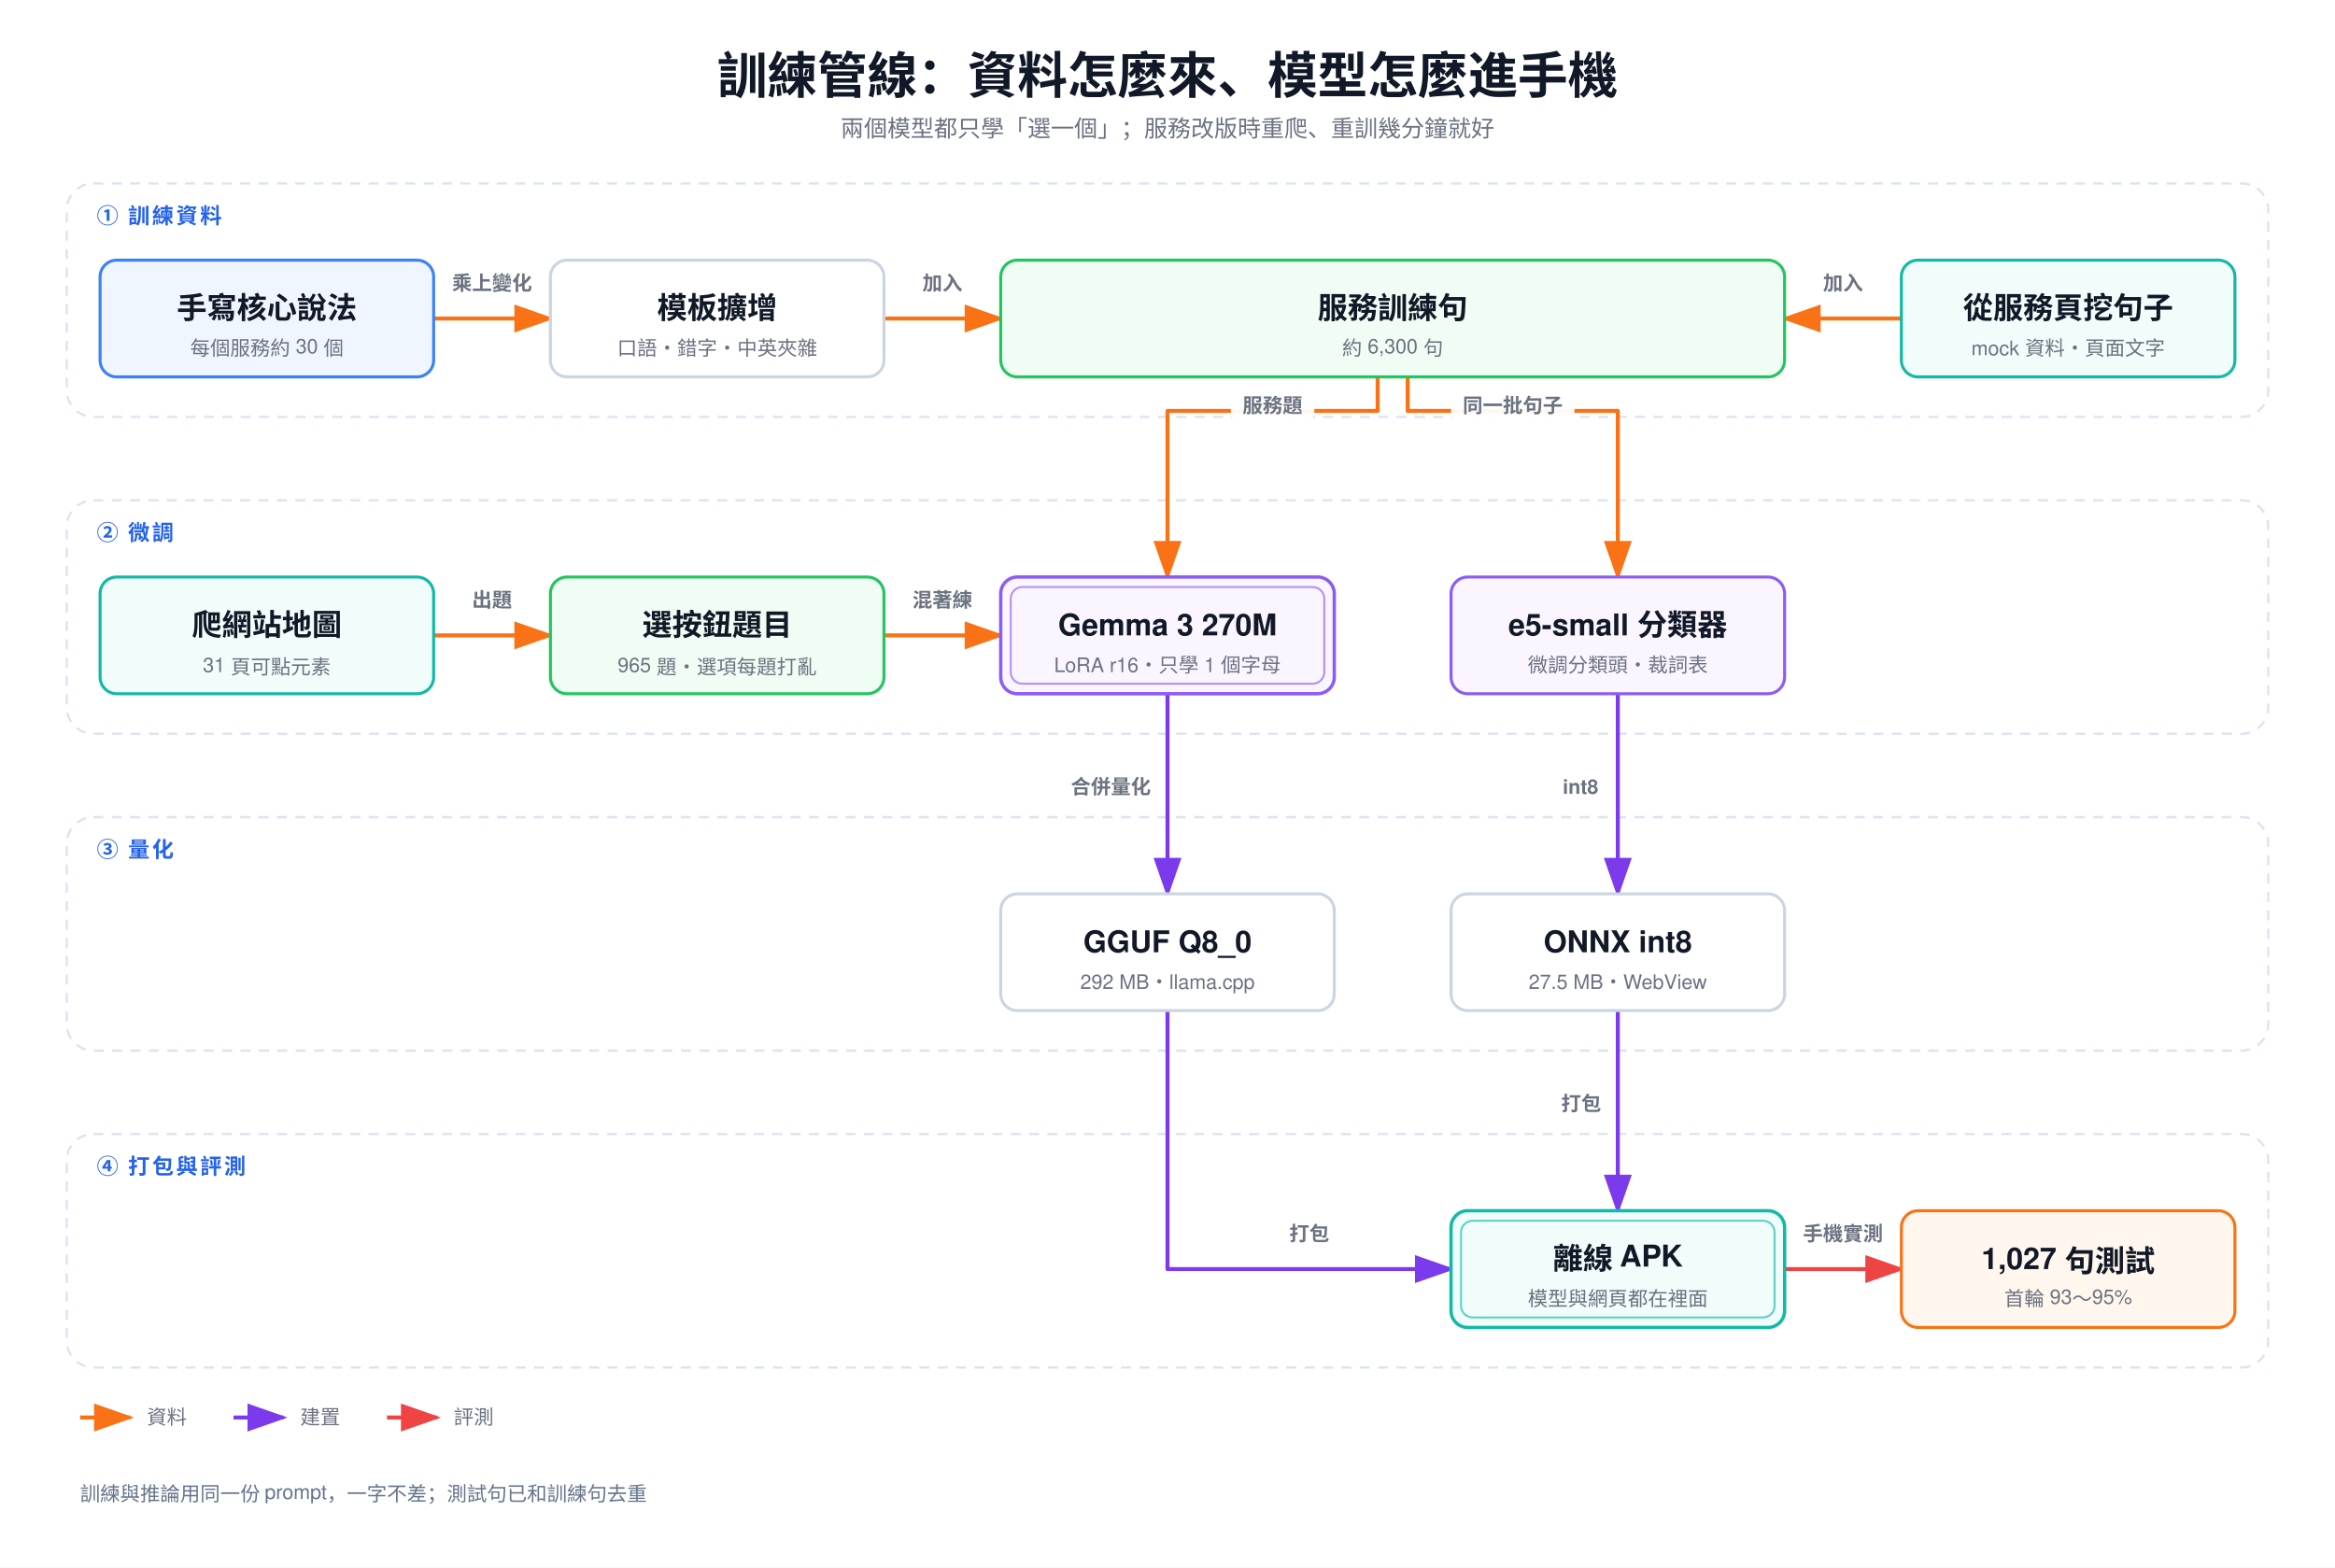
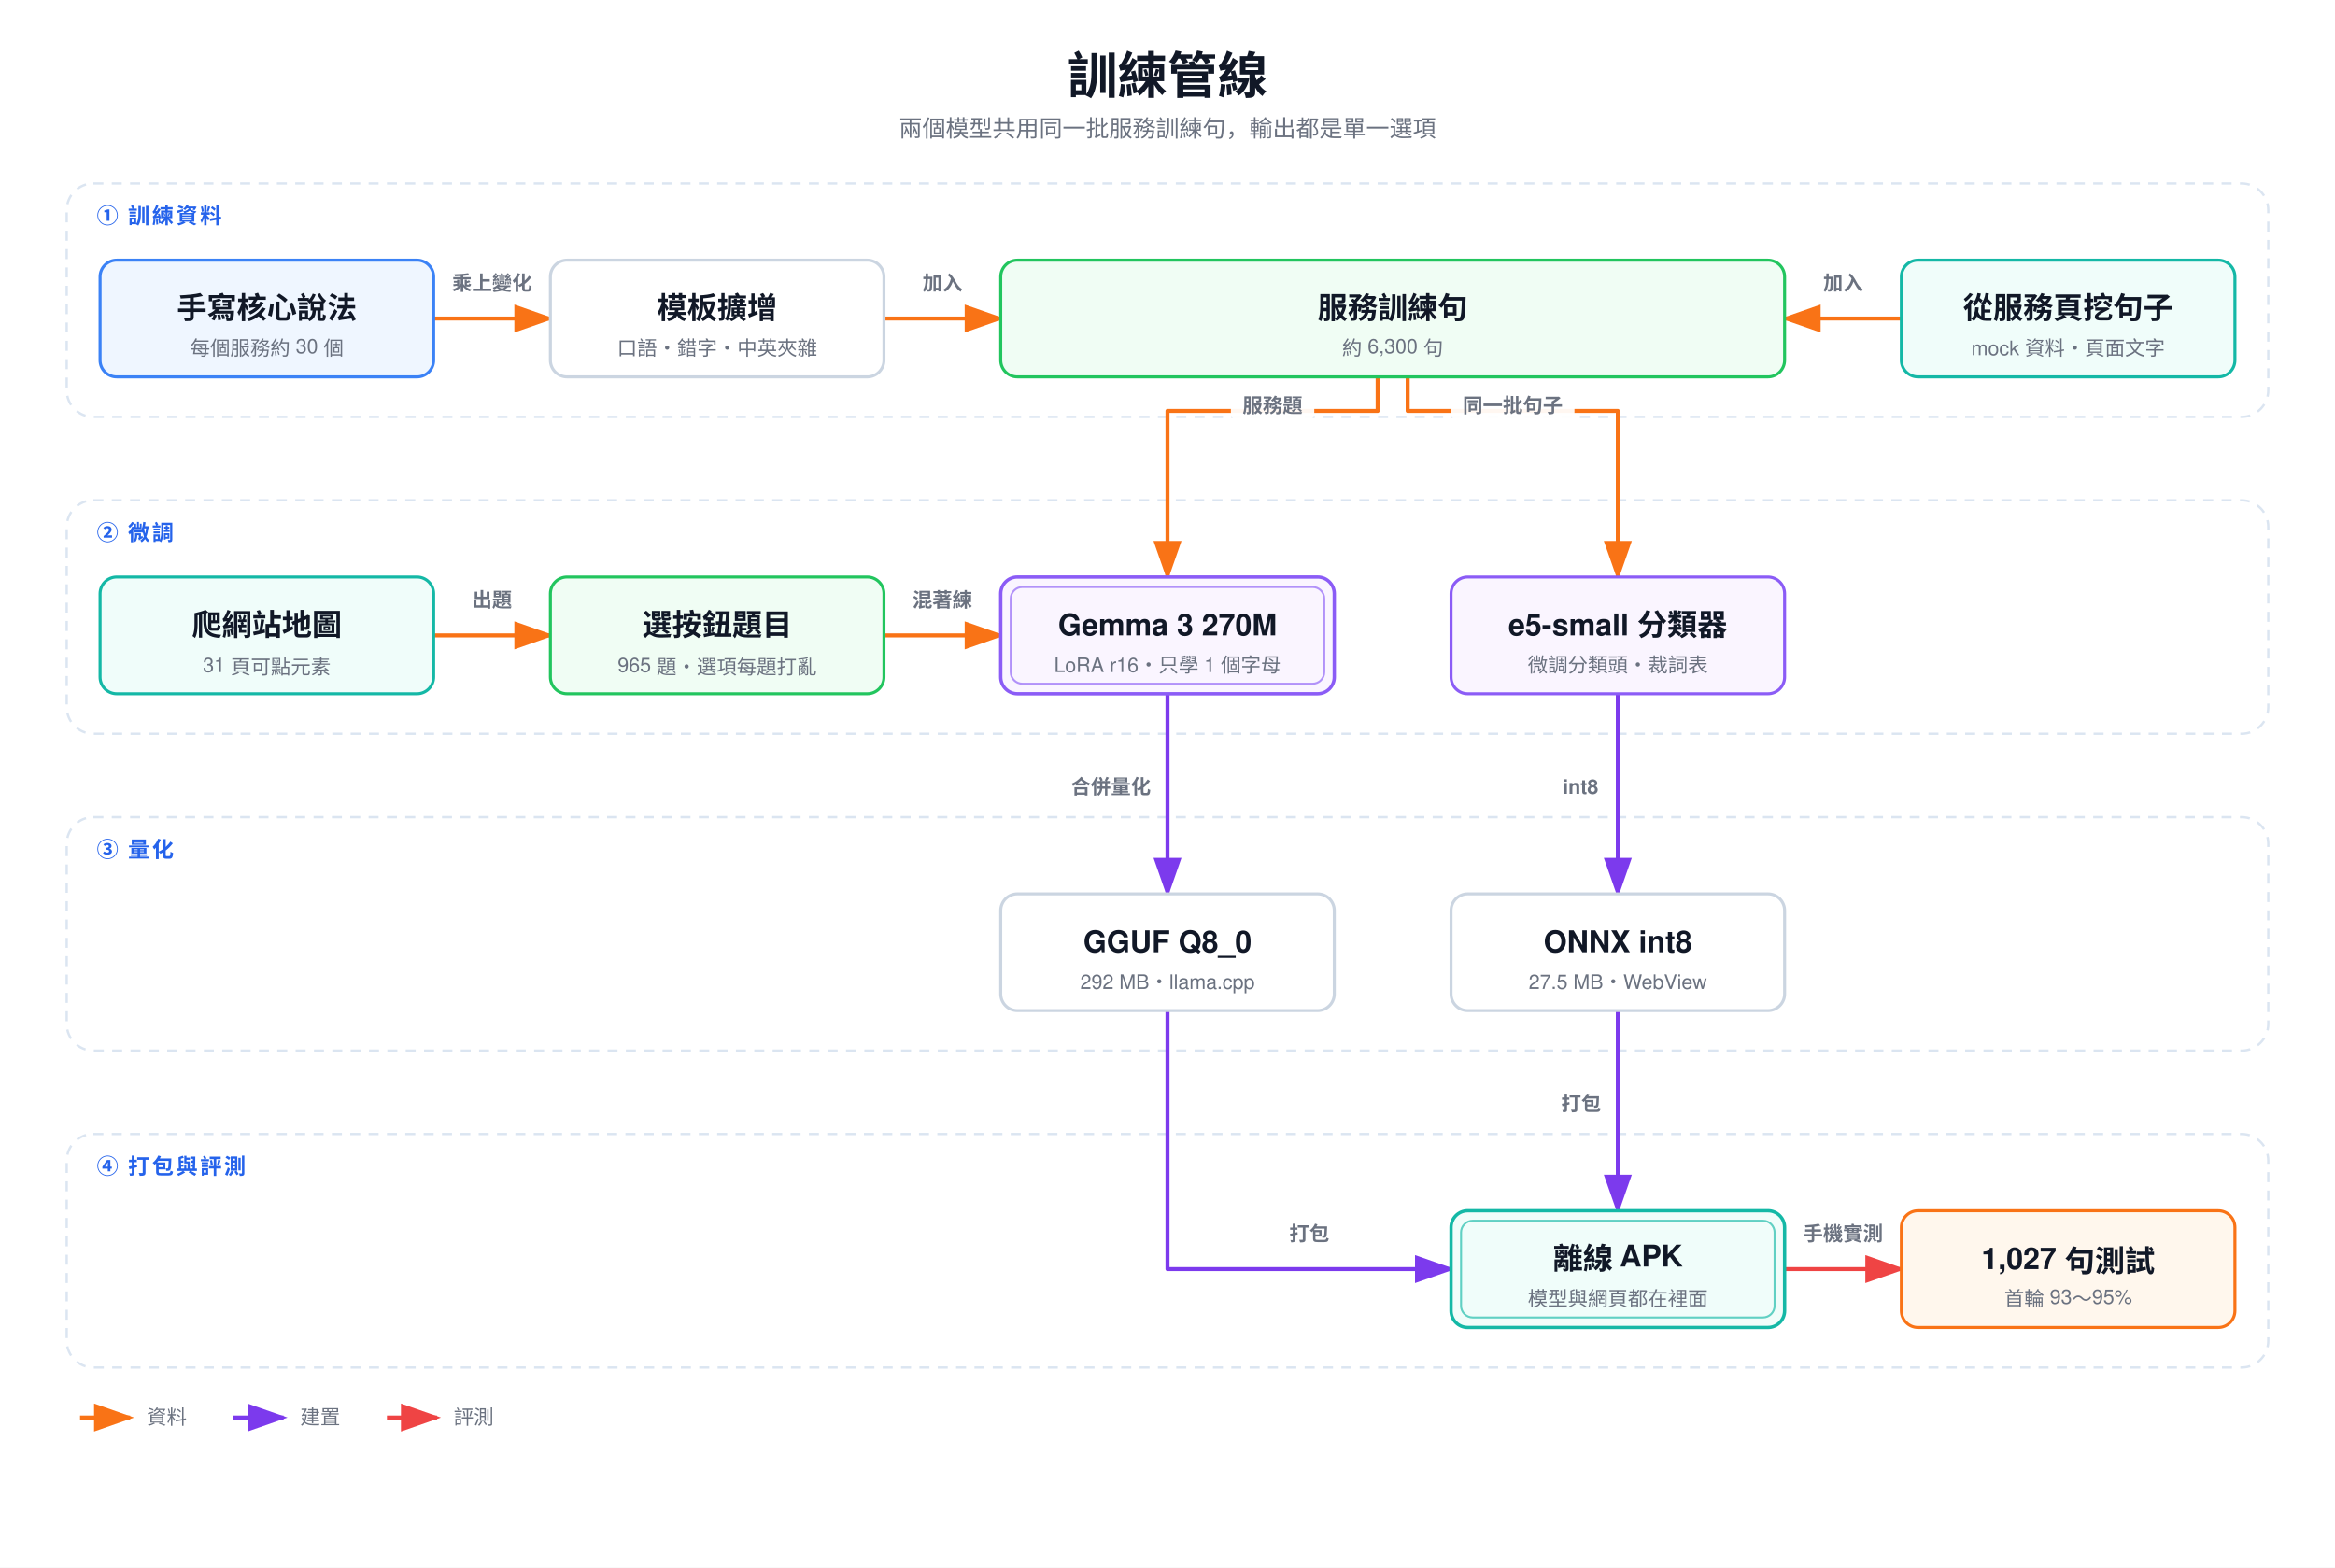
<svg xmlns="http://www.w3.org/2000/svg" viewBox="0 0 1400 940" width="1400" height="940" data-generator="fireworks-tech-graph" data-schema-version="1" data-text-metrics="heuristic-v1" data-style-id="1" data-visual-theme="Flat Icon" data-diagram-type="architecture" data-motion-scene="" data-semantic-profile="generic" data-semantic-valid="true" data-quality-profile="showcase" data-max-bends-per-edge="2" data-max-total-bends="8" data-max-route-stretch="1.35" data-max-bridged-crossings="0" data-min-node-gap="40.0" data-min-container-gutter="20.0" data-min-label-clearance="4.0" data-min-segment-length="16.0">
  <defs>
    <marker id="arrowA" markerWidth="10" markerHeight="7" refX="9" refY="3.5" orient="auto">
      <polygon points="0 0, 10 3.5, 0 7" fill="#7c3aed" />
    </marker>
    <marker id="arrowB" markerWidth="10" markerHeight="7" refX="9" refY="3.5" orient="auto">
      <polygon points="0 0, 10 3.5, 0 7" fill="#10b981" />
    </marker>
    <marker id="arrowC" markerWidth="10" markerHeight="7" refX="9" refY="3.5" orient="auto">
      <polygon points="0 0, 10 3.5, 0 7" fill="#2563eb" />
    </marker>
    <marker id="arrowE" markerWidth="10" markerHeight="7" refX="9" refY="3.5" orient="auto">
      <polygon points="0 0, 10 3.5, 0 7" fill="#f97316" />
    </marker>
    <marker id="arrowF" markerWidth="10" markerHeight="7" refX="9" refY="3.5" orient="auto">
      <polygon points="0 0, 10 3.5, 0 7" fill="#7c3aed" />
    </marker>
    <marker id="arrowG" markerWidth="10" markerHeight="7" refX="9" refY="3.5" orient="auto">
      <polygon points="0 0, 10 3.5, 0 7" fill="#ef4444" />
    </marker>
    <marker id="arrowH" markerWidth="10" markerHeight="7" refX="9" refY="3.5" orient="auto">
      <polygon points="0 0, 10 3.5, 0 7" fill="#6b7280" />
    </marker>
    <filter id="shadowSoft" x="-20%" y="-20%" width="140%" height="160%">
      <feDropShadow dx="0" dy="3" stdDeviation="6" flood-color="#0f172a" flood-opacity="0.12" />
    </filter>
    <filter id="shadowGlass" x="-20%" y="-20%" width="140%" height="160%">
      <feDropShadow dx="0" dy="10" stdDeviation="16" flood-color="#020617" flood-opacity="0.28" />
    </filter>
    <style>
    text { font-family: 'Helvetica Neue', Helvetica, Arial, 'PingFang SC', 'Noto Sans CJK SC', 'Microsoft YaHei', 'Microsoft JhengHei', 'SimHei', sans-serif; }
    .title { font-size: 30px; font-weight: 700; fill: #111827; }
    .subtitle { font-size: 14px; font-weight: 500; fill: #6b7280; }
    .section { font-size: 13px; font-weight: 700; fill: #2563eb; letter-spacing: 1.4px; }
    .section-sub { font-size: 12px; font-weight: 500; fill: #64748b; }
    .node-title { font-weight: 700; fill: #111827; }
    .node-sub { font-weight: 500; fill: #6b7280; }
    .node-type { font-size: 12px; font-weight: 700; fill: #64748b; letter-spacing: 0.08em; }
    .arrow-label { font-size: 12px; font-weight: 600; fill: #6b7280; }
    .legend { font-size: 12px; font-weight: 500; fill: #6b7280; }
    .footnote { font-size: 12px; font-weight: 500; fill: #64748b; }
    .metric-label { font-size: 8.5px; font-weight: 700; fill: #64748b; text-transform: uppercase; }
    .metric-value { font-size: 9.5px; font-weight: 700; fill: #111827; }
    </style>
  </defs>
  <rect data-graph-role="background" width="1400.0" height="940.0" fill="#ffffff" />
-   <text x="700.0" y="56" text-anchor="middle" class="title">訓練管線：資料怎麼來、模型怎麼進手機</text>
-   <text x="700.0" y="82" text-anchor="middle" class="subtitle">兩個模型都只學「選一個」；服務改版時重爬、重訓幾分鐘就好</text>
+   <text x="700.0" y="56" text-anchor="middle" class="title">訓練管線</text>
+   <text x="700.0" y="82" text-anchor="middle" class="subtitle">兩個模型共用同一批服務訓練句，輸出都是單一選項</text>
  <g id="A" data-graph-role="container" data-container-id="A" data-semantic-role="boundary" data-graph-bounds="40,110,1360,250">
    <rect data-graph-role="container" x="40.0" y="110.0" width="1320.0" height="140.0" rx="16.0" fill="none" stroke="#dbe5f1" stroke-width="1.4" stroke-dasharray="6 5" />
    <text x="58.0" y="134.0" class="section">① 訓練資料</text>
    <rect id="A-header" data-graph-role="reserved" data-reserved-kind="container-header" x="48" y="116" width="94.22" height="30" fill="none" stroke="none" />
  </g>
  <g id="B" data-graph-role="container" data-container-id="B" data-semantic-role="boundary" data-graph-bounds="40,300,1360,440">
    <rect data-graph-role="container" x="40.0" y="300.0" width="1320.0" height="140.0" rx="16.0" fill="none" stroke="#dbe5f1" stroke-width="1.4" stroke-dasharray="6 5" />
    <text x="58.0" y="324.0" class="section">② 微調</text>
    <rect id="B-header" data-graph-role="reserved" data-reserved-kind="container-header" x="48" y="306" width="68.22" height="30" fill="none" stroke="none" />
  </g>
  <g id="C" data-graph-role="container" data-container-id="C" data-semantic-role="boundary" data-graph-bounds="40,490,1360,630">
    <rect data-graph-role="container" x="40.0" y="490.0" width="1320.0" height="140.0" rx="16.0" fill="none" stroke="#dbe5f1" stroke-width="1.4" stroke-dasharray="6 5" />
    <text x="58.0" y="514.0" class="section">③ 量化</text>
    <rect id="C-header" data-graph-role="reserved" data-reserved-kind="container-header" x="48" y="496" width="68.22" height="30" fill="none" stroke="none" />
  </g>
  <g id="D" data-graph-role="container" data-container-id="D" data-semantic-role="boundary" data-graph-bounds="40,680,1360,820">
    <rect data-graph-role="container" x="40.0" y="680.0" width="1320.0" height="140.0" rx="16.0" fill="none" stroke="#dbe5f1" stroke-width="1.4" stroke-dasharray="6 5" />
    <text x="58.0" y="704.0" class="section">④ 打包與評測</text>
    <rect id="D-header" data-graph-role="reserved" data-reserved-kind="container-header" x="48" y="686" width="107.22" height="30" fill="none" stroke="none" />
  </g>
  <path id="e0" data-graph-role="edge" data-edge-id="e0" data-source="hand" data-target="tmpl" data-edge-kind="flow" data-topic-id="" data-flow="data" data-motion-role="" data-motion-stage="" data-motion-order="" data-protocol="" data-via="" data-critical-path-id="" data-critical-hop="" data-critical-hops="" data-critical="false" data-bends="0" data-route-stretch="1.0" data-bridges="" d="M 260,191 L 330,191" fill="none" stroke="#f97316" stroke-width="2.4" stroke-linecap="round" stroke-linejoin="round" marker-end="url(#arrowE)" />
  <path id="e1" data-graph-role="edge" data-edge-id="e1" data-source="tmpl" data-target="sent" data-edge-kind="flow" data-topic-id="" data-flow="data" data-motion-role="" data-motion-stage="" data-motion-order="" data-protocol="" data-via="" data-critical-path-id="" data-critical-hop="" data-critical-hops="" data-critical="false" data-bends="0" data-route-stretch="1.0" data-bridges="" d="M 530,191 L 600,191" fill="none" stroke="#f97316" stroke-width="2.4" stroke-linecap="round" stroke-linejoin="round" marker-end="url(#arrowE)" />
  <path id="e2" data-graph-role="edge" data-edge-id="e2" data-source="mine" data-target="sent" data-edge-kind="flow" data-topic-id="" data-flow="data" data-motion-role="" data-motion-stage="" data-motion-order="" data-protocol="" data-via="" data-critical-path-id="" data-critical-hop="" data-critical-hops="" data-critical="false" data-bends="0" data-route-stretch="1.0" data-bridges="" d="M 1140,191 L 1070,191" fill="none" stroke="#f97316" stroke-width="2.4" stroke-linecap="round" stroke-linejoin="round" marker-end="url(#arrowE)" />
  <path id="e3" data-graph-role="edge" data-edge-id="e3" data-source="crawl" data-target="ui" data-edge-kind="flow" data-topic-id="" data-flow="data" data-motion-role="" data-motion-stage="" data-motion-order="" data-protocol="" data-via="" data-critical-path-id="" data-critical-hop="" data-critical-hops="" data-critical="false" data-bends="0" data-route-stretch="1.0" data-bridges="" d="M 260,381 L 330,381" fill="none" stroke="#f97316" stroke-width="2.4" stroke-linecap="round" stroke-linejoin="round" marker-end="url(#arrowE)" />
  <path id="e4" data-graph-role="edge" data-edge-id="e4" data-source="ui" data-target="gemma" data-edge-kind="flow" data-topic-id="" data-flow="data" data-motion-role="" data-motion-stage="" data-motion-order="" data-protocol="" data-via="" data-critical-path-id="" data-critical-hop="" data-critical-hops="" data-critical="false" data-bends="0" data-route-stretch="1.0" data-bridges="" d="M 530,381 L 600,381" fill="none" stroke="#f97316" stroke-width="2.4" stroke-linecap="round" stroke-linejoin="round" marker-end="url(#arrowE)" />
  <path id="e5" data-graph-role="edge" data-edge-id="e5" data-source="sent" data-target="gemma" data-edge-kind="flow" data-topic-id="" data-flow="data" data-motion-role="" data-motion-stage="" data-motion-order="" data-protocol="" data-via="" data-critical-path-id="" data-critical-hop="" data-critical-hops="" data-critical="false" data-bends="2" data-route-stretch="1.0" data-bridges="" d="M 826,226 L 826,246.4 L 700,246.4 L 700,346" fill="none" stroke="#f97316" stroke-width="2.4" stroke-linecap="round" stroke-linejoin="round" marker-end="url(#arrowE)" />
  <path id="e6" data-graph-role="edge" data-edge-id="e6" data-source="sent" data-target="cls" data-edge-kind="flow" data-topic-id="" data-flow="data" data-motion-role="" data-motion-stage="" data-motion-order="" data-protocol="" data-via="" data-critical-path-id="" data-critical-hop="" data-critical-hops="" data-critical="false" data-bends="2" data-route-stretch="1.0" data-bridges="" d="M 844,226 L 844,246.4 L 970,246.4 L 970,346" fill="none" stroke="#f97316" stroke-width="2.4" stroke-linecap="round" stroke-linejoin="round" marker-end="url(#arrowE)" />
  <path id="e7" data-graph-role="edge" data-edge-id="e7" data-source="gemma" data-target="gguf" data-edge-kind="flow" data-topic-id="" data-flow="control" data-motion-role="" data-motion-stage="" data-motion-order="" data-protocol="" data-via="" data-critical-path-id="" data-critical-hop="" data-critical-hops="" data-critical="false" data-bends="0" data-route-stretch="1.0" data-bridges="" d="M 700,416 L 700,536" fill="none" stroke="#7c3aed" stroke-width="2.4" stroke-linecap="round" stroke-linejoin="round" marker-end="url(#arrowA)" />
  <path id="e8" data-graph-role="edge" data-edge-id="e8" data-source="cls" data-target="onnx" data-edge-kind="flow" data-topic-id="" data-flow="control" data-motion-role="" data-motion-stage="" data-motion-order="" data-protocol="" data-via="" data-critical-path-id="" data-critical-hop="" data-critical-hops="" data-critical="false" data-bends="0" data-route-stretch="1.0" data-bridges="" d="M 970,416 L 970,536" fill="none" stroke="#7c3aed" stroke-width="2.4" stroke-linecap="round" stroke-linejoin="round" marker-end="url(#arrowA)" />
  <path id="e9" data-graph-role="edge" data-edge-id="e9" data-source="gguf" data-target="apk" data-edge-kind="flow" data-topic-id="" data-flow="control" data-motion-role="" data-motion-stage="" data-motion-order="" data-protocol="" data-via="" data-critical-path-id="" data-critical-hop="" data-critical-hops="" data-critical="false" data-bends="1" data-route-stretch="1.0" data-bridges="" d="M 700,606 L 700,761 L 870,761" fill="none" stroke="#7c3aed" stroke-width="2.4" stroke-linecap="round" stroke-linejoin="round" marker-end="url(#arrowA)" />
  <path id="e10" data-graph-role="edge" data-edge-id="e10" data-source="onnx" data-target="apk" data-edge-kind="flow" data-topic-id="" data-flow="control" data-motion-role="" data-motion-stage="" data-motion-order="" data-protocol="" data-via="" data-critical-path-id="" data-critical-hop="" data-critical-hops="" data-critical="false" data-bends="0" data-route-stretch="1.0" data-bridges="" d="M 970,606 L 970,726" fill="none" stroke="#7c3aed" stroke-width="2.4" stroke-linecap="round" stroke-linejoin="round" marker-end="url(#arrowA)" />
  <path id="e11" data-graph-role="edge" data-edge-id="e11" data-source="apk" data-target="eval" data-edge-kind="flow" data-topic-id="" data-flow="feedback" data-motion-role="" data-motion-stage="" data-motion-order="" data-protocol="" data-via="" data-critical-path-id="" data-critical-hop="" data-critical-hops="" data-critical="false" data-bends="0" data-route-stretch="1.0" data-bridges="" d="M 1070,761 L 1140,761" fill="none" stroke="#ef4444" stroke-width="2.4" stroke-linecap="round" stroke-linejoin="round" marker-end="url(#arrowG)" />
  <g id="node-hand" data-graph-role="node" data-node-id="hand" data-semantic-role="rect" data-motion-role="" data-motion-stage="" data-motion-order="" data-parent="" data-deployment-id="" data-topic-id="" data-span-id="" data-station-order="" data-status="" data-start-ms="" data-duration-ms="" data-parent-span="" data-graph-bounds="60,156,260,226">
    <rect x="60.0" y="156.0" width="200.0" height="70.0" rx="10.0" fill="#eff6ff" stroke="#3b82f6" stroke-width="1.8" />
    <text data-text-role="title" data-full-text="手寫核心說法" data-text-max-width="176.0" x="160.0" y="191.0" text-anchor="middle" class="node-title" font-size="18">手寫核心說法</text>
    <text data-text-role="subtitle" data-full-text="每個服務約 30 個" data-text-max-width="176.0" x="160.0" y="213.0" text-anchor="middle" class="node-sub" font-size="12">每個服務約 30 個</text>
  </g>
  <g id="node-tmpl" data-graph-role="node" data-node-id="tmpl" data-semantic-role="rect" data-motion-role="" data-motion-stage="" data-motion-order="" data-parent="" data-deployment-id="" data-topic-id="" data-span-id="" data-station-order="" data-status="" data-start-ms="" data-duration-ms="" data-parent-span="" data-graph-bounds="330,156,530,226">
    <rect x="330.0" y="156.0" width="200.0" height="70.0" rx="10.0" fill="#ffffff" stroke="#cbd5e1" stroke-width="1.8" />
    <text data-text-role="title" data-full-text="模板擴增" data-text-max-width="176.0" x="430.0" y="191.0" text-anchor="middle" class="node-title" font-size="18">模板擴增</text>
    <text data-text-role="subtitle" data-full-text="口語・錯字・中英夾雜" data-text-max-width="176.0" x="430.0" y="213.0" text-anchor="middle" class="node-sub" font-size="12">口語・錯字・中英夾雜</text>
  </g>
  <g id="node-sent" data-graph-role="node" data-node-id="sent" data-semantic-role="rect" data-motion-role="" data-motion-stage="" data-motion-order="" data-parent="" data-deployment-id="" data-topic-id="" data-span-id="" data-station-order="" data-status="" data-start-ms="" data-duration-ms="" data-parent-span="" data-graph-bounds="600,156,1070,226">
    <rect x="600.0" y="156.0" width="470.0" height="70.0" rx="10.0" fill="#f0fdf4" stroke="#22c55e" stroke-width="1.8" />
    <text data-text-role="title" data-full-text="服務訓練句" data-text-max-width="446.0" x="835.0" y="191.0" text-anchor="middle" class="node-title" font-size="18">服務訓練句</text>
    <text data-text-role="subtitle" data-full-text="約 6,300 句" data-text-max-width="446.0" x="835.0" y="213.0" text-anchor="middle" class="node-sub" font-size="12">約 6,300 句</text>
  </g>
  <g id="node-mine" data-graph-role="node" data-node-id="mine" data-semantic-role="rect" data-motion-role="" data-motion-stage="" data-motion-order="" data-parent="" data-deployment-id="" data-topic-id="" data-span-id="" data-station-order="" data-status="" data-start-ms="" data-duration-ms="" data-parent-span="" data-graph-bounds="1140,156,1340,226">
    <rect x="1140.0" y="156.0" width="200.0" height="70.0" rx="10.0" fill="#f0fdfa" stroke="#14b8a6" stroke-width="1.8" />
    <text data-text-role="title" data-full-text="從服務頁挖句子" data-text-max-width="176.0" x="1240.0" y="191.0" text-anchor="middle" class="node-title" font-size="18">從服務頁挖句子</text>
    <text data-text-role="subtitle" data-full-text="mock 資料・頁面文字" data-text-max-width="176.0" x="1240.0" y="213.0" text-anchor="middle" class="node-sub" font-size="12">mock 資料・頁面文字</text>
  </g>
  <g id="node-crawl" data-graph-role="node" data-node-id="crawl" data-semantic-role="rect" data-motion-role="" data-motion-stage="" data-motion-order="" data-parent="" data-deployment-id="" data-topic-id="" data-span-id="" data-station-order="" data-status="" data-start-ms="" data-duration-ms="" data-parent-span="" data-graph-bounds="60,346,260,416">
    <rect x="60.0" y="346.0" width="200.0" height="70.0" rx="10.0" fill="#f0fdfa" stroke="#14b8a6" stroke-width="1.8" />
    <text data-text-role="title" data-full-text="爬網站地圖" data-text-max-width="176.0" x="160.0" y="381.0" text-anchor="middle" class="node-title" font-size="18">爬網站地圖</text>
    <text data-text-role="subtitle" data-full-text="31 頁可點元素" data-text-max-width="176.0" x="160.0" y="403.0" text-anchor="middle" class="node-sub" font-size="12">31 頁可點元素</text>
  </g>
  <g id="node-ui" data-graph-role="node" data-node-id="ui" data-semantic-role="rect" data-motion-role="" data-motion-stage="" data-motion-order="" data-parent="" data-deployment-id="" data-topic-id="" data-span-id="" data-station-order="" data-status="" data-start-ms="" data-duration-ms="" data-parent-span="" data-graph-bounds="330,346,530,416">
    <rect x="330.0" y="346.0" width="200.0" height="70.0" rx="10.0" fill="#f0fdf4" stroke="#22c55e" stroke-width="1.8" />
    <text data-text-role="title" data-full-text="選按鈕題目" data-text-max-width="176.0" x="430.0" y="381.0" text-anchor="middle" class="node-title" font-size="18">選按鈕題目</text>
    <text data-text-role="subtitle" data-full-text="965 題・選項每題打亂" data-text-max-width="176.0" x="430.0" y="403.0" text-anchor="middle" class="node-sub" font-size="12">965 題・選項每題打亂</text>
  </g>
  <g id="node-gemma" data-graph-role="node" data-node-id="gemma" data-semantic-role="double_rect" data-motion-role="" data-motion-stage="" data-motion-order="" data-parent="" data-deployment-id="" data-topic-id="" data-span-id="" data-station-order="" data-status="" data-start-ms="" data-duration-ms="" data-parent-span="" data-graph-bounds="600,346,800,416">
    <rect x="600.0" y="346.0" width="200.0" height="70.0" rx="10.0" fill="#faf5ff" stroke="#8b5cf6" stroke-width="2.0" />
    <rect x="606.0" y="352.0" width="188.0" height="58.0" rx="7.0" fill="none" stroke="#8b5cf6" stroke-width="1.2" opacity="0.65" />
    <text data-text-role="title" data-full-text="Gemma 3 270M" data-text-max-width="168.0" x="700.0" y="381.0" text-anchor="middle" class="node-title" font-size="18">Gemma 3 270M</text>
    <text data-text-role="subtitle" data-full-text="LoRA r16・只學 1 個字母" data-text-max-width="168.0" x="700.0" y="403.0" text-anchor="middle" class="node-sub" font-size="12">LoRA r16・只學 1 個字母</text>
  </g>
  <g id="node-cls" data-graph-role="node" data-node-id="cls" data-semantic-role="rect" data-motion-role="" data-motion-stage="" data-motion-order="" data-parent="" data-deployment-id="" data-topic-id="" data-span-id="" data-station-order="" data-status="" data-start-ms="" data-duration-ms="" data-parent-span="" data-graph-bounds="870,346,1070,416">
    <rect x="870.0" y="346.0" width="200.0" height="70.0" rx="10.0" fill="#faf5ff" stroke="#8b5cf6" stroke-width="1.8" />
    <text data-text-role="title" data-full-text="e5-small 分類器" data-text-max-width="176.0" x="970.0" y="381.0" text-anchor="middle" class="node-title" font-size="18">e5-small 分類器</text>
    <text data-text-role="subtitle" data-full-text="微調分類頭・裁詞表" data-text-max-width="176.0" x="970.0" y="403.0" text-anchor="middle" class="node-sub" font-size="12">微調分類頭・裁詞表</text>
  </g>
  <g id="node-gguf" data-graph-role="node" data-node-id="gguf" data-semantic-role="rect" data-motion-role="" data-motion-stage="" data-motion-order="" data-parent="" data-deployment-id="" data-topic-id="" data-span-id="" data-station-order="" data-status="" data-start-ms="" data-duration-ms="" data-parent-span="" data-graph-bounds="600,536,800,606">
    <rect x="600.0" y="536.0" width="200.0" height="70.0" rx="10.0" fill="#ffffff" stroke="#cbd5e1" stroke-width="1.8" />
    <text data-text-role="title" data-full-text="GGUF Q8_0" data-text-max-width="176.0" x="700.0" y="571.0" text-anchor="middle" class="node-title" font-size="18">GGUF Q8_0</text>
    <text data-text-role="subtitle" data-full-text="292 MB・llama.cpp" data-text-max-width="176.0" x="700.0" y="593.0" text-anchor="middle" class="node-sub" font-size="12">292 MB・llama.cpp</text>
  </g>
  <g id="node-onnx" data-graph-role="node" data-node-id="onnx" data-semantic-role="rect" data-motion-role="" data-motion-stage="" data-motion-order="" data-parent="" data-deployment-id="" data-topic-id="" data-span-id="" data-station-order="" data-status="" data-start-ms="" data-duration-ms="" data-parent-span="" data-graph-bounds="870,536,1070,606">
    <rect x="870.0" y="536.0" width="200.0" height="70.0" rx="10.0" fill="#ffffff" stroke="#cbd5e1" stroke-width="1.8" />
    <text data-text-role="title" data-full-text="ONNX int8" data-text-max-width="176.0" x="970.0" y="571.0" text-anchor="middle" class="node-title" font-size="18">ONNX int8</text>
    <text data-text-role="subtitle" data-full-text="27.5 MB・WebView" data-text-max-width="176.0" x="970.0" y="593.0" text-anchor="middle" class="node-sub" font-size="12">27.5 MB・WebView</text>
  </g>
  <g id="node-apk" data-graph-role="node" data-node-id="apk" data-semantic-role="double_rect" data-motion-role="" data-motion-stage="" data-motion-order="" data-parent="" data-deployment-id="" data-topic-id="" data-span-id="" data-station-order="" data-status="" data-start-ms="" data-duration-ms="" data-parent-span="" data-graph-bounds="870,726,1070,796">
    <rect x="870.0" y="726.0" width="200.0" height="70.0" rx="10.0" fill="#f0fdfa" stroke="#14b8a6" stroke-width="2.0" />
    <rect x="876.0" y="732.0" width="188.0" height="58.0" rx="7.0" fill="none" stroke="#14b8a6" stroke-width="1.2" opacity="0.65" />
    <text data-text-role="title" data-full-text="離線 APK" data-text-max-width="168.0" x="970.0" y="761.0" text-anchor="middle" class="node-title" font-size="18">離線 APK</text>
    <text data-text-role="subtitle" data-full-text="模型與網頁都在裡面" data-text-max-width="168.0" x="970.0" y="783.0" text-anchor="middle" class="node-sub" font-size="12">模型與網頁都在裡面</text>
  </g>
  <g id="node-eval" data-graph-role="node" data-node-id="eval" data-semantic-role="rect" data-motion-role="" data-motion-stage="" data-motion-order="" data-parent="" data-deployment-id="" data-topic-id="" data-span-id="" data-station-order="" data-status="" data-start-ms="" data-duration-ms="" data-parent-span="" data-graph-bounds="1140,726,1340,796">
    <rect x="1140.0" y="726.0" width="200.0" height="70.0" rx="10.0" fill="#fff7ed" stroke="#f97316" stroke-width="1.8" />
    <text data-text-role="title" data-full-text="1,027 句測試" data-text-max-width="176.0" x="1240.0" y="761.0" text-anchor="middle" class="node-title" font-size="18">1,027 句測試</text>
    <text data-text-role="subtitle" data-full-text="首輪 93～95%" data-text-max-width="176.0" x="1240.0" y="783.0" text-anchor="middle" class="node-sub" font-size="12">首輪 93～95%</text>
  </g>
  <g id="e0-label" data-graph-role="label" data-owner="e0" data-graph-bounds="264,160,326,180">
    <rect x="264.0" y="160.0" width="62.0" height="20" rx="6" fill="#ffffff" opacity="0.94" />
    <text x="295.0" y="174.0" text-anchor="middle" class="arrow-label">乘上變化</text>
  </g>
  <g id="e1-label" data-graph-role="label" data-owner="e1" data-graph-bounds="546,160,584,180">
    <rect x="546.0" y="160.0" width="38.0" height="20" rx="6" fill="#ffffff" opacity="0.94" />
    <text x="565.0" y="174.0" text-anchor="middle" class="arrow-label">加入</text>
  </g>
  <g id="e2-label" data-graph-role="label" data-owner="e2" data-graph-bounds="1086,160,1124,180">
    <rect x="1086.0" y="160.0" width="38.0" height="20" rx="6" fill="#ffffff" opacity="0.94" />
    <text x="1105.0" y="174.0" text-anchor="middle" class="arrow-label">加入</text>
  </g>
  <g id="e3-label" data-graph-role="label" data-owner="e3" data-graph-bounds="276,350,314,370">
    <rect x="276.0" y="350.0" width="38.0" height="20" rx="6" fill="#ffffff" opacity="0.94" />
    <text x="295.0" y="364.0" text-anchor="middle" class="arrow-label">出題</text>
  </g>
  <g id="e4-label" data-graph-role="label" data-owner="e4" data-graph-bounds="540,350,590,370">
    <rect x="540.0" y="350.0" width="50.0" height="20" rx="6" fill="#ffffff" opacity="0.94" />
    <text x="565.0" y="364.0" text-anchor="middle" class="arrow-label">混著練</text>
  </g>
  <g id="e5-label" data-graph-role="label" data-owner="e5" data-graph-bounds="738,233.4,788,253.4">
    <rect x="738.0" y="233.4" width="50.0" height="20" rx="6" fill="#ffffff" opacity="0.94" />
    <text x="763.0" y="247.4" text-anchor="middle" class="arrow-label">服務題</text>
  </g>
  <g id="e6-label" data-graph-role="label" data-owner="e6" data-graph-bounds="870,233.4,944,253.4">
    <rect x="870.0" y="233.4" width="74.0" height="20" rx="6" fill="#ffffff" opacity="0.94" />
    <text x="907.0" y="247.4" text-anchor="middle" class="arrow-label">同一批句子</text>
  </g>
  <g id="e7-label" data-graph-role="label" data-owner="e7" data-graph-bounds="635,462,697,482">
    <rect x="635.0" y="462.0" width="62.0" height="20" rx="6" fill="#ffffff" opacity="0.94" />
    <text x="666.0" y="476.0" text-anchor="middle" class="arrow-label">合併量化</text>
  </g>
  <g id="e8-label" data-graph-role="label" data-owner="e8" data-graph-bounds="928.28,462,967,482">
    <rect x="928.28" y="462.0" width="38.72" height="20" rx="6" fill="#ffffff" opacity="0.94" />
    <text x="947.64" y="476.0" text-anchor="middle" class="arrow-label">int8</text>
  </g>
  <g id="e9-label" data-graph-role="label" data-owner="e9" data-graph-bounds="766,730,804,750">
    <rect x="766.0" y="730.0" width="38.0" height="20" rx="6" fill="#ffffff" opacity="0.94" />
    <text x="785.0" y="744.0" text-anchor="middle" class="arrow-label">打包</text>
  </g>
  <g id="e10-label" data-graph-role="label" data-owner="e10" data-graph-bounds="929,652,967,672">
    <rect x="929.0" y="652.0" width="38.0" height="20" rx="6" fill="#ffffff" opacity="0.94" />
    <text x="948.0" y="666.0" text-anchor="middle" class="arrow-label">打包</text>
  </g>
  <g id="e11-label" data-graph-role="label" data-owner="e11" data-graph-bounds="1074,730,1136,750">
    <rect x="1074.0" y="730.0" width="62.0" height="20" rx="6" fill="#ffffff" opacity="0.94" />
    <text x="1105.0" y="744.0" text-anchor="middle" class="arrow-label">手機實測</text>
  </g>
  <g id="legend" data-graph-role="legend">
    <rect id="legend-zone" data-graph-role="reserved" data-reserved-kind="legend" x="38" y="836" width="278" height="46" rx="10" fill="none" stroke="none" />
    <line data-graph-role="decoration" x1="48.0" y1="850.0" x2="78.0" y2="850.0" stroke="#f97316" stroke-width="2.4" marker-end="url(#arrowE)" />
    <text data-graph-role="decoration" x="88.0" y="854.0" class="legend">資料</text>
    <line data-graph-role="decoration" x1="140.0" y1="850.0" x2="170.0" y2="850.0" stroke="#7c3aed" stroke-width="2.4" marker-end="url(#arrowA)" />
    <text data-graph-role="decoration" x="180.0" y="854.0" class="legend">建置</text>
    <line data-graph-role="decoration" x1="232.0" y1="850.0" x2="262.0" y2="850.0" stroke="#ef4444" stroke-width="2.4" marker-end="url(#arrowG)" />
    <text data-graph-role="decoration" x="272.0" y="854.0" class="legend">評測</text>
  </g>
-   <g id="footer" data-graph-role="reserved" data-graph-bounds="48,888,272,904">
-     <text x="48.0" y="900.0" class="footnote">訓練與推論用同一份 prompt，一字不差；測試句已和訓練句去重</text>
-   </g>
</svg>
